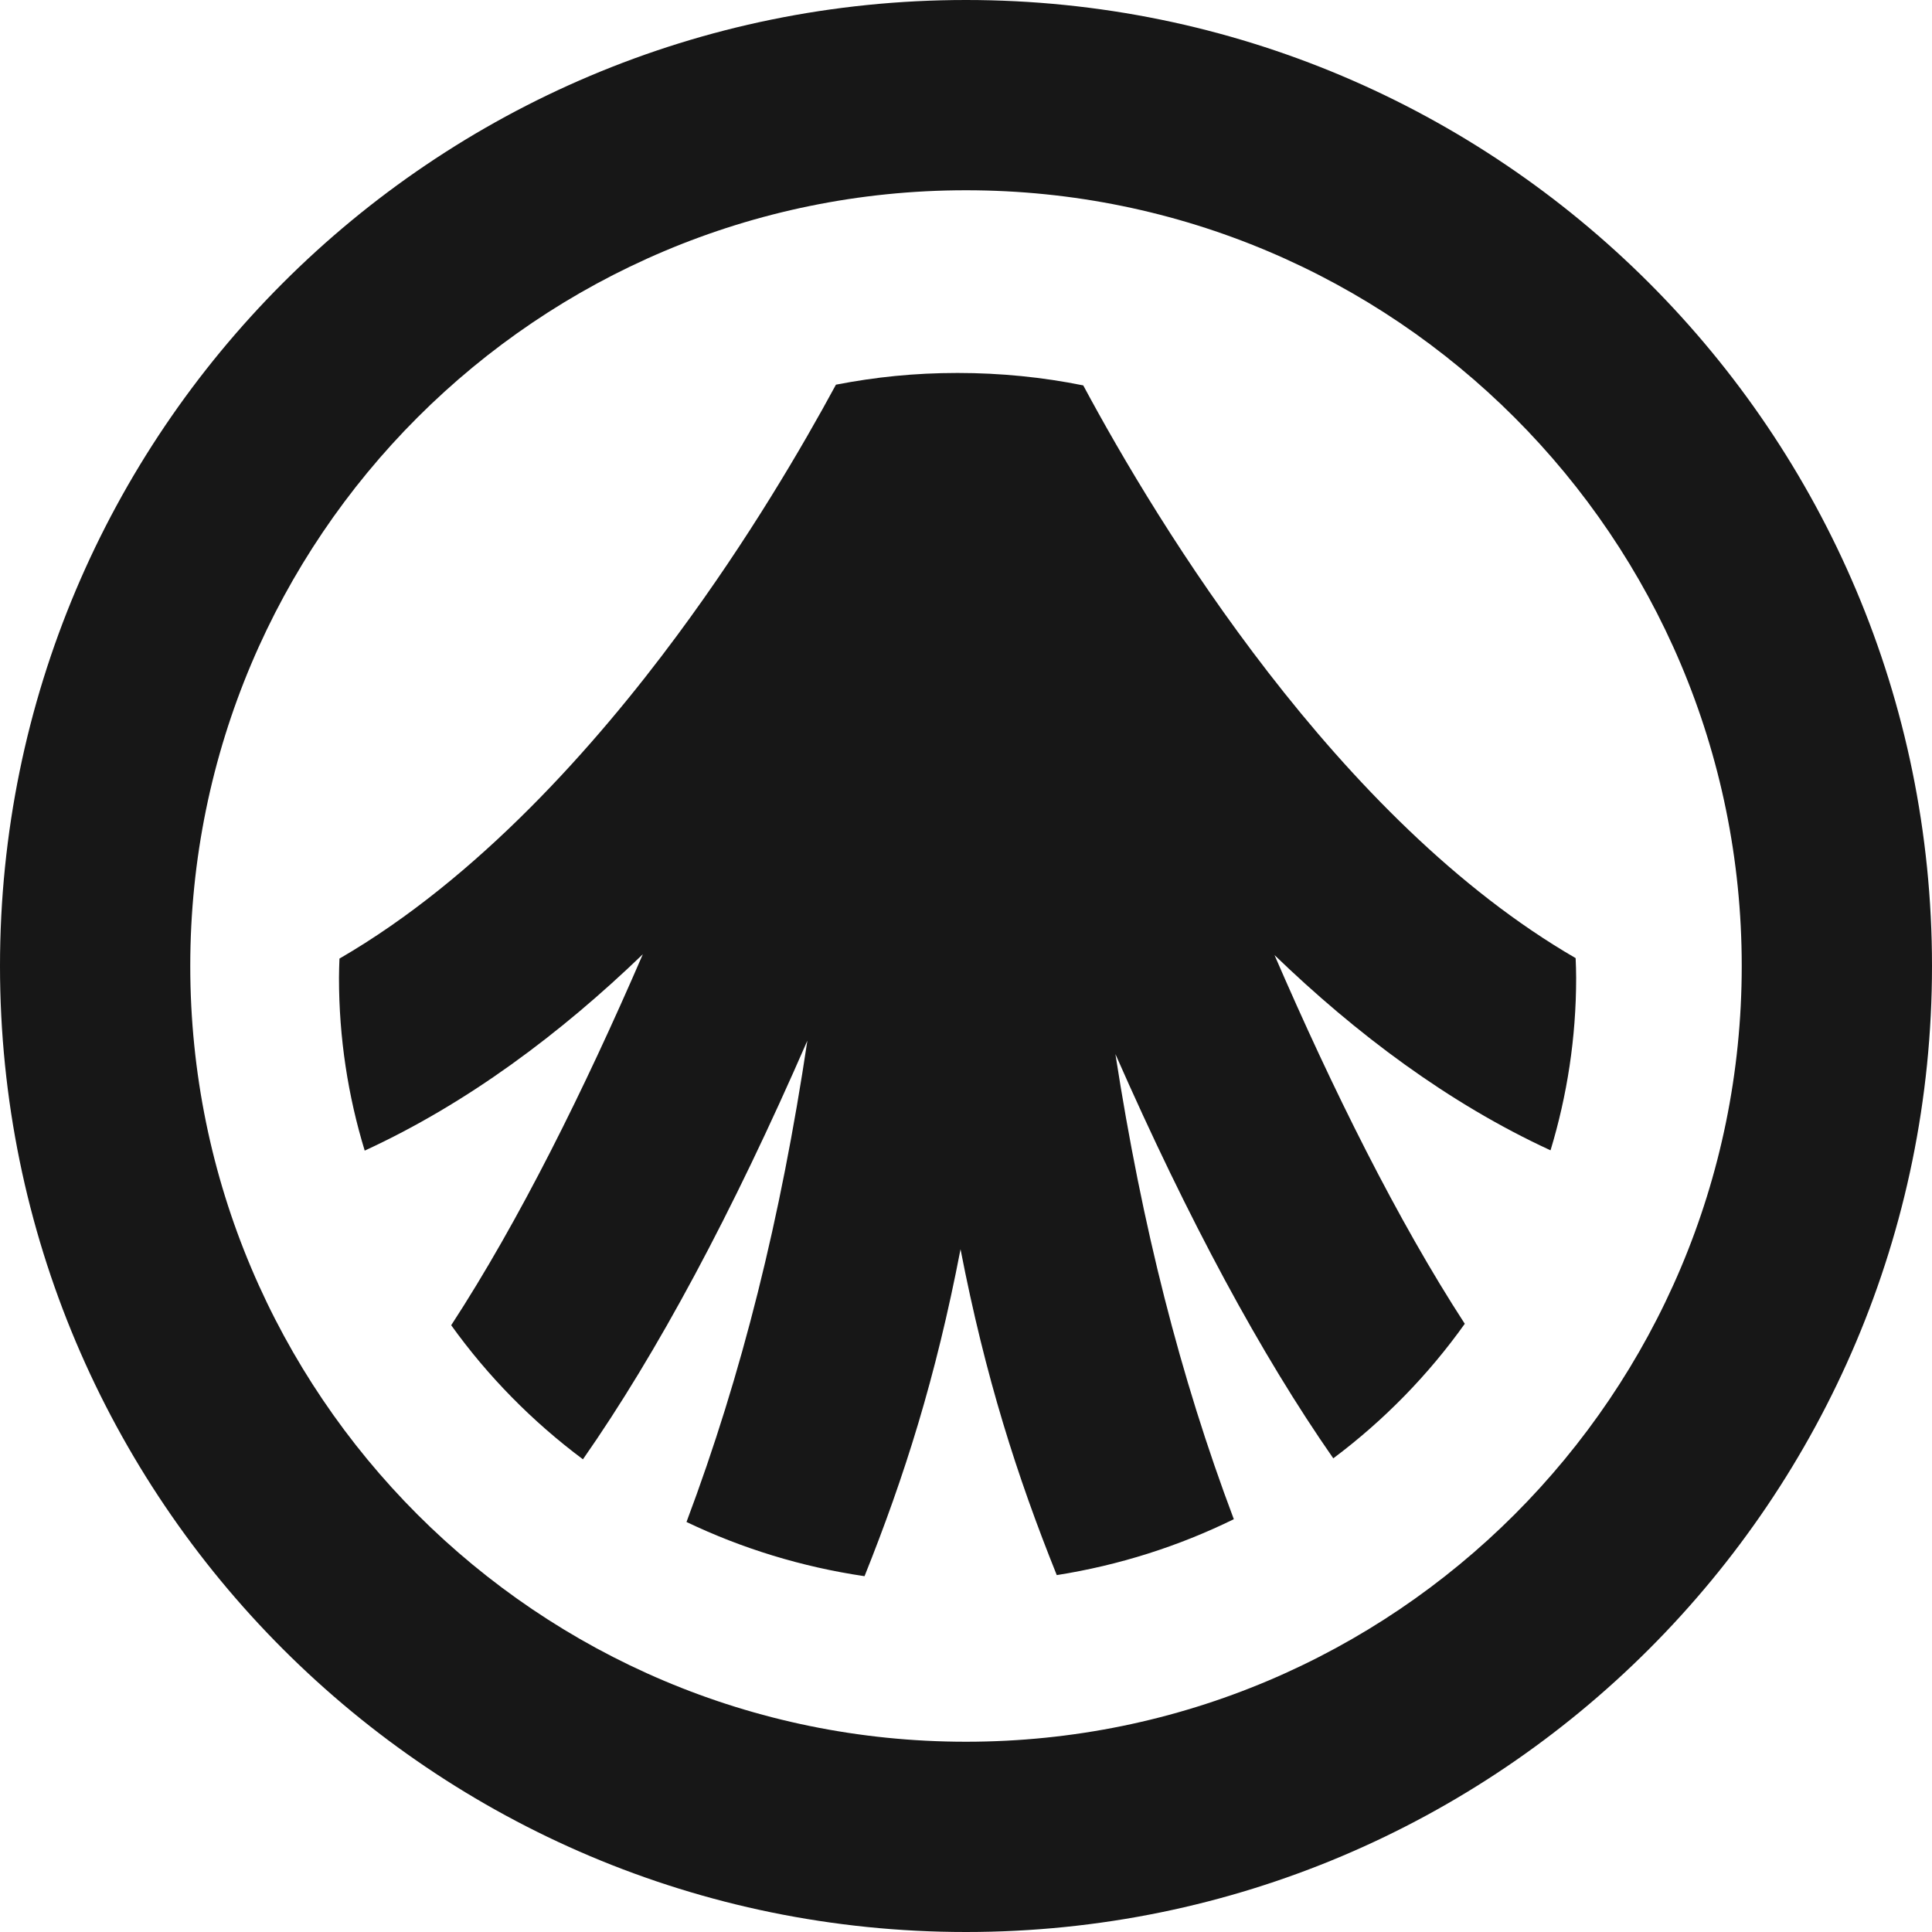
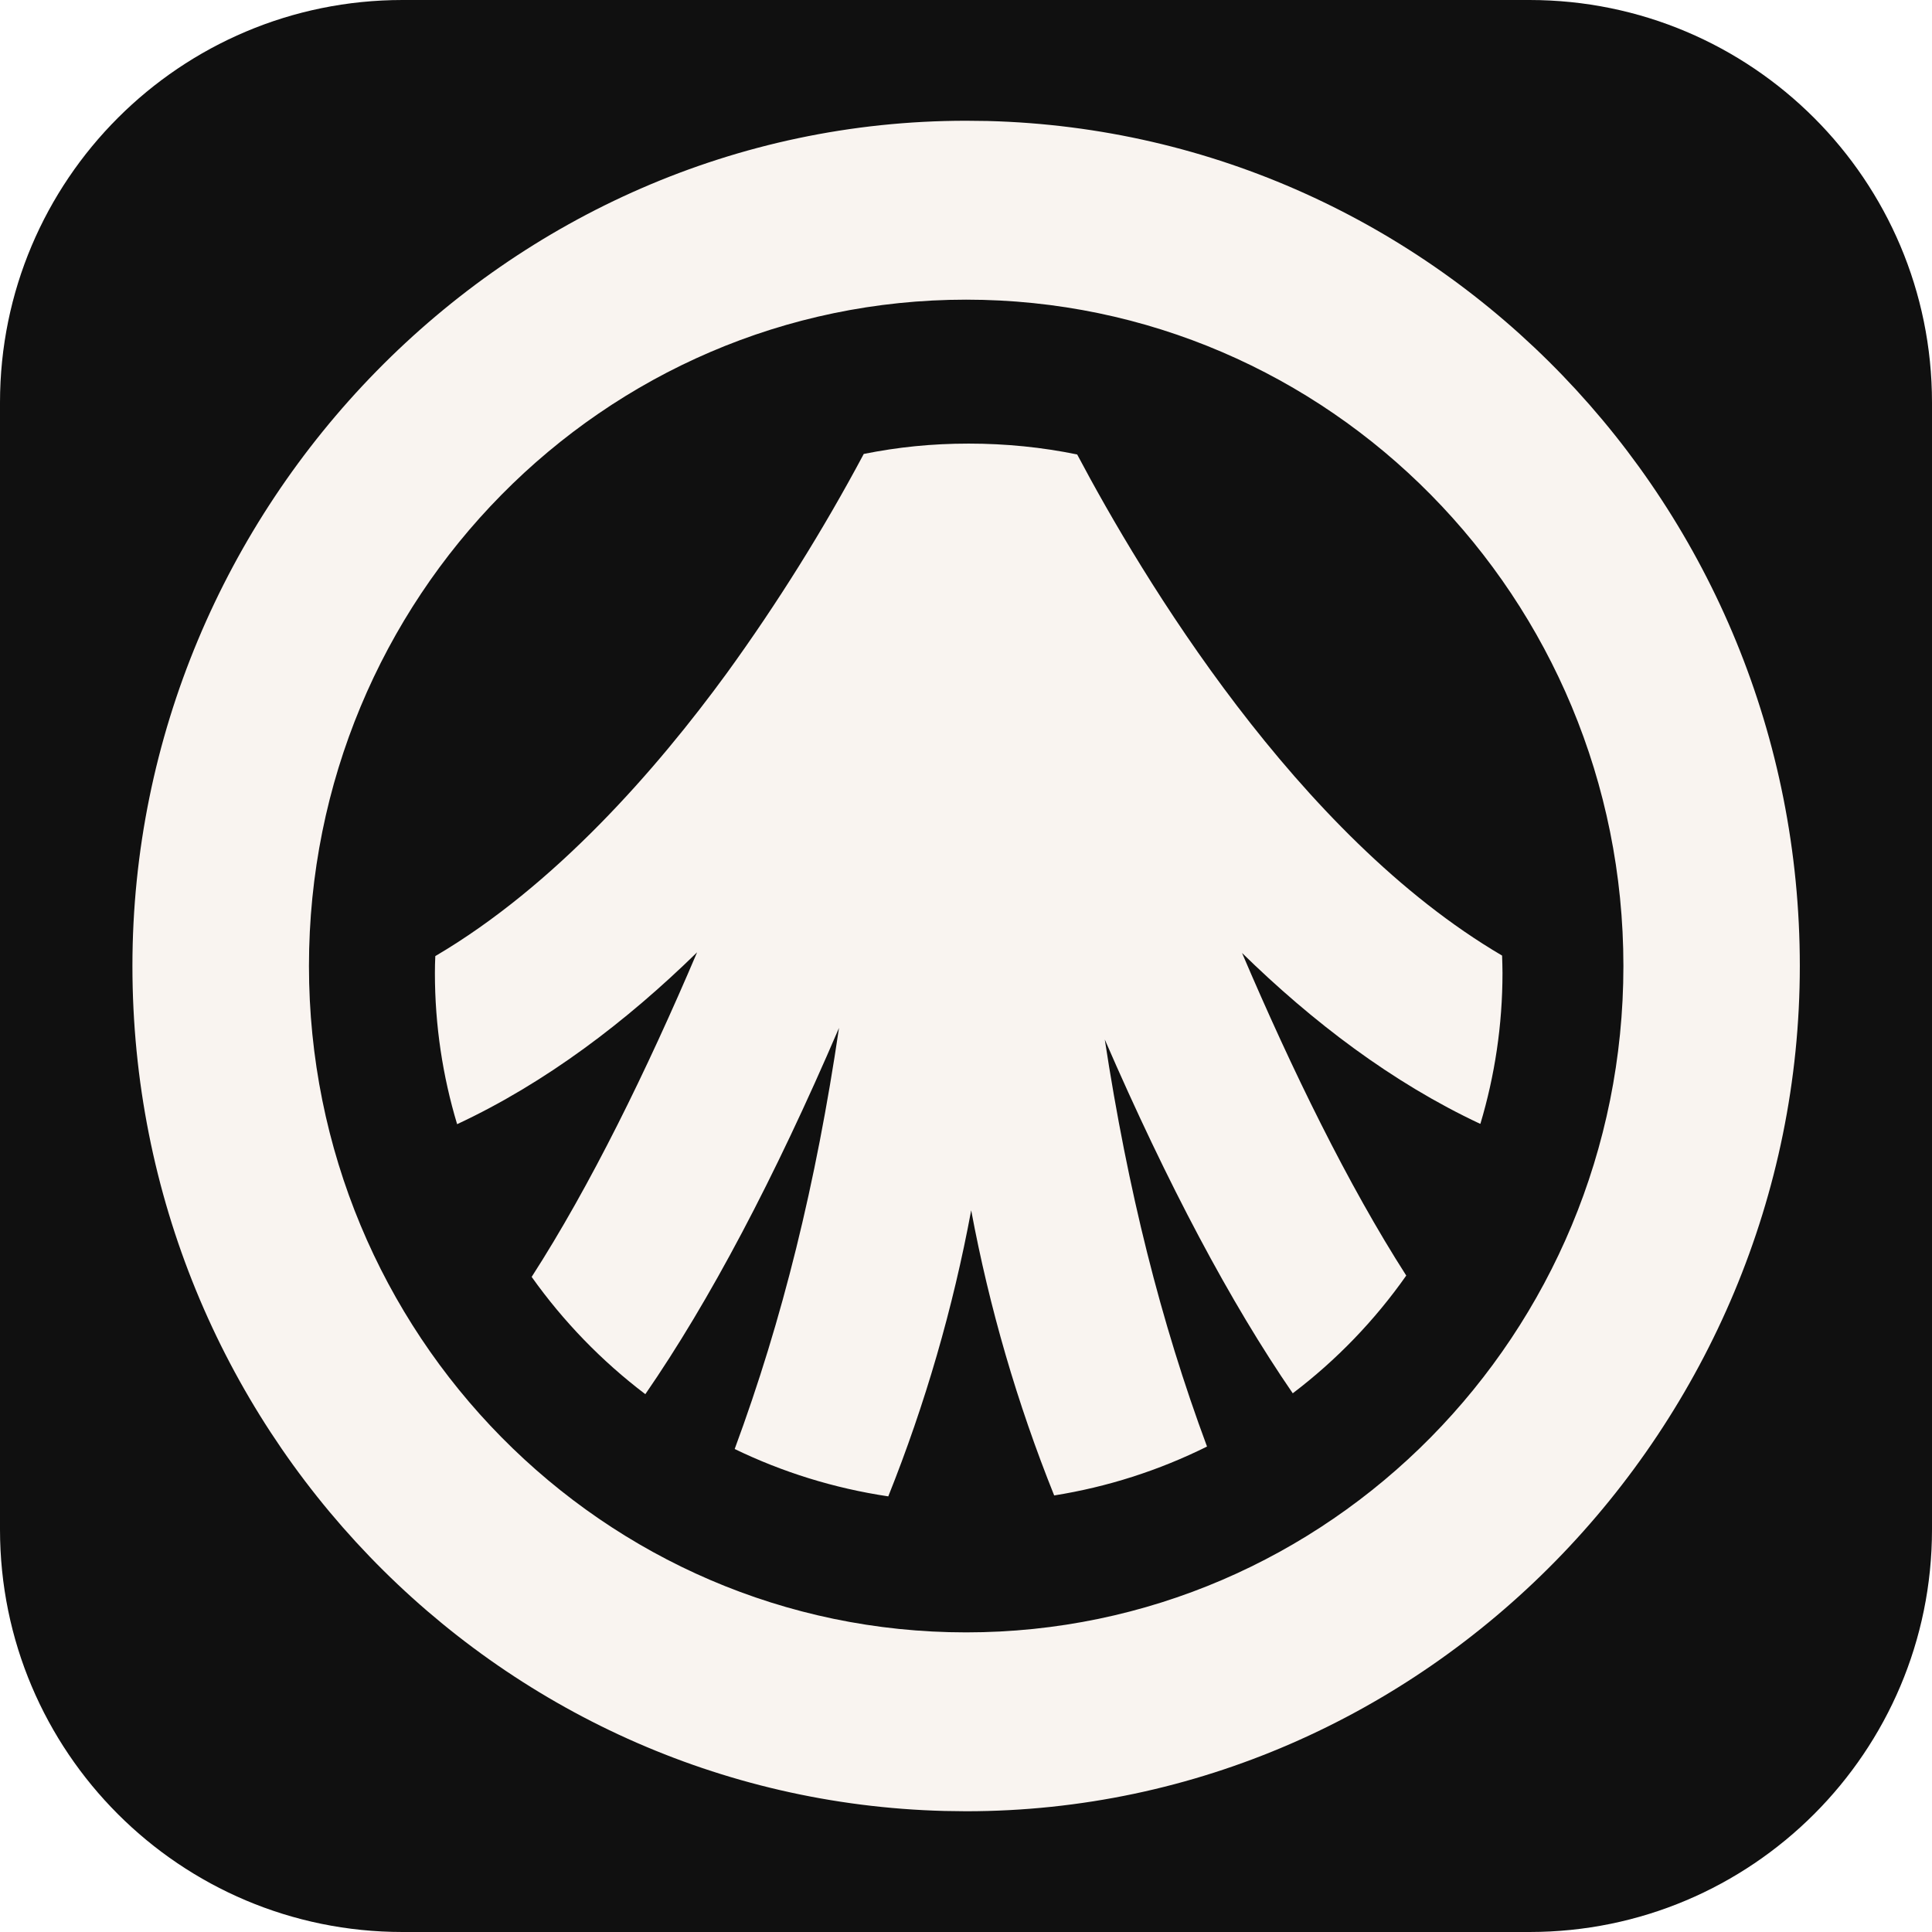
- <svg xmlns="http://www.w3.org/2000/svg" width="48" height="48" viewBox="0 0 48 48" fill="none">
-   <path d="M38.523 28.578C38.934 27.222 39.159 25.785 39.159 24.297C39.159 24.132 39.153 23.97 39.146 23.804C33.236 20.383 28.779 13.054 26.913 9.575C25.905 9.371 24.86 9.266 23.79 9.266C22.721 9.266 21.746 9.368 20.769 9.557C19.936 11.097 18.593 13.396 16.828 15.78C14.794 18.531 11.877 21.82 8.434 23.816C8.428 23.976 8.422 24.135 8.422 24.297C8.422 25.788 8.646 27.228 9.061 28.587C11.615 27.412 13.933 25.671 15.971 23.708C14.517 27.072 12.897 30.337 11.21 32.925C12.12 34.194 13.226 35.318 14.483 36.256C16.327 33.617 18.19 30.144 20.059 25.854C19.398 30.268 18.439 34.131 17.056 37.813C18.427 38.469 19.914 38.929 21.479 39.16C22.469 36.689 23.249 34.233 23.864 31.037C24.482 34.221 25.266 36.671 26.255 39.133C27.814 38.887 29.292 38.412 30.654 37.744C29.317 34.194 28.376 30.472 27.712 26.188C29.526 30.313 31.336 33.665 33.125 36.232C34.382 35.291 35.486 34.161 36.392 32.889C34.717 30.31 33.11 27.069 31.665 23.729C33.688 25.68 35.984 27.409 38.519 28.578H38.523Z" fill="#171717" />
-   <path fill-rule="evenodd" clip-rule="evenodd" d="M24 43.273C34.644 43.273 43.273 34.644 43.273 24C43.273 13.356 34.644 4.727 24 4.727C13.356 4.727 4.727 13.356 4.727 24C4.727 34.644 13.356 43.273 24 43.273ZM24 48C37.255 48 48 37.255 48 24C48 10.745 37.255 0 24 0C10.745 0 0 10.745 0 24C0 37.255 10.745 48 24 48Z" fill="#171717" />
+ <svg xmlns="http://www.w3.org/2000/svg" viewBox="0 0 48 48">
+   <rect width="48" height="48" fill="#101010" rx="10" />
+   <g fill="#f9f4f0">
+     <path d="M36.781 27.917c.355-1.187.548-2.445.548-3.745 0-.146-.006-.285-.01-.431-5.101-2.993-8.946-9.406-10.557-12.45-.87-.179-1.773-.27-2.695-.27s-1.762.088-2.607.257a47 47 0 0 1-3.4 5.443c-1.756 2.406-4.273 5.285-7.245 7.033a9 9 0 0 0-.01.421c0 1.304.194 2.565.552 3.755 2.204-1.028 4.205-2.552 5.962-4.27-1.254 2.944-2.652 5.8-4.11 8.064a13.4 13.4 0 0 0 2.824 2.914c1.592-2.308 3.2-5.346 4.812-9.1-.57 3.86-1.4 7.24-2.592 10.462 1.183.574 2.47.976 3.816 1.177a37.6 37.6 0 0 0 2.06-7.107 37.4 37.4 0 0 0 2.062 7.084 13.2 13.2 0 0 0 3.797-1.215c-1.154-3.107-1.966-6.362-2.54-10.113 1.566 3.608 3.126 6.543 4.67 8.79a13.2 13.2 0 0 0 2.82-2.925c-1.447-2.257-2.833-5.094-4.08-8.015 1.747 1.709 3.729 3.22 5.914 4.244z" />
+     <path d="M40.333 24c0-9.143-7.31-16.555-16.33-16.555-9.017 0-16.327 7.412-16.327 16.555s7.31 16.556 16.327 16.556V45l-.535-.007C12.275 44.706 3.29 35.417 3.29 24S12.562 3 24.003 3l.535.006C35.731 3.295 44.716 12.584 44.716 24s-9.272 21-20.713 21v-4.444c9.018 0 16.33-7.412 16.33-16.556" />
+   </g>
</svg>
